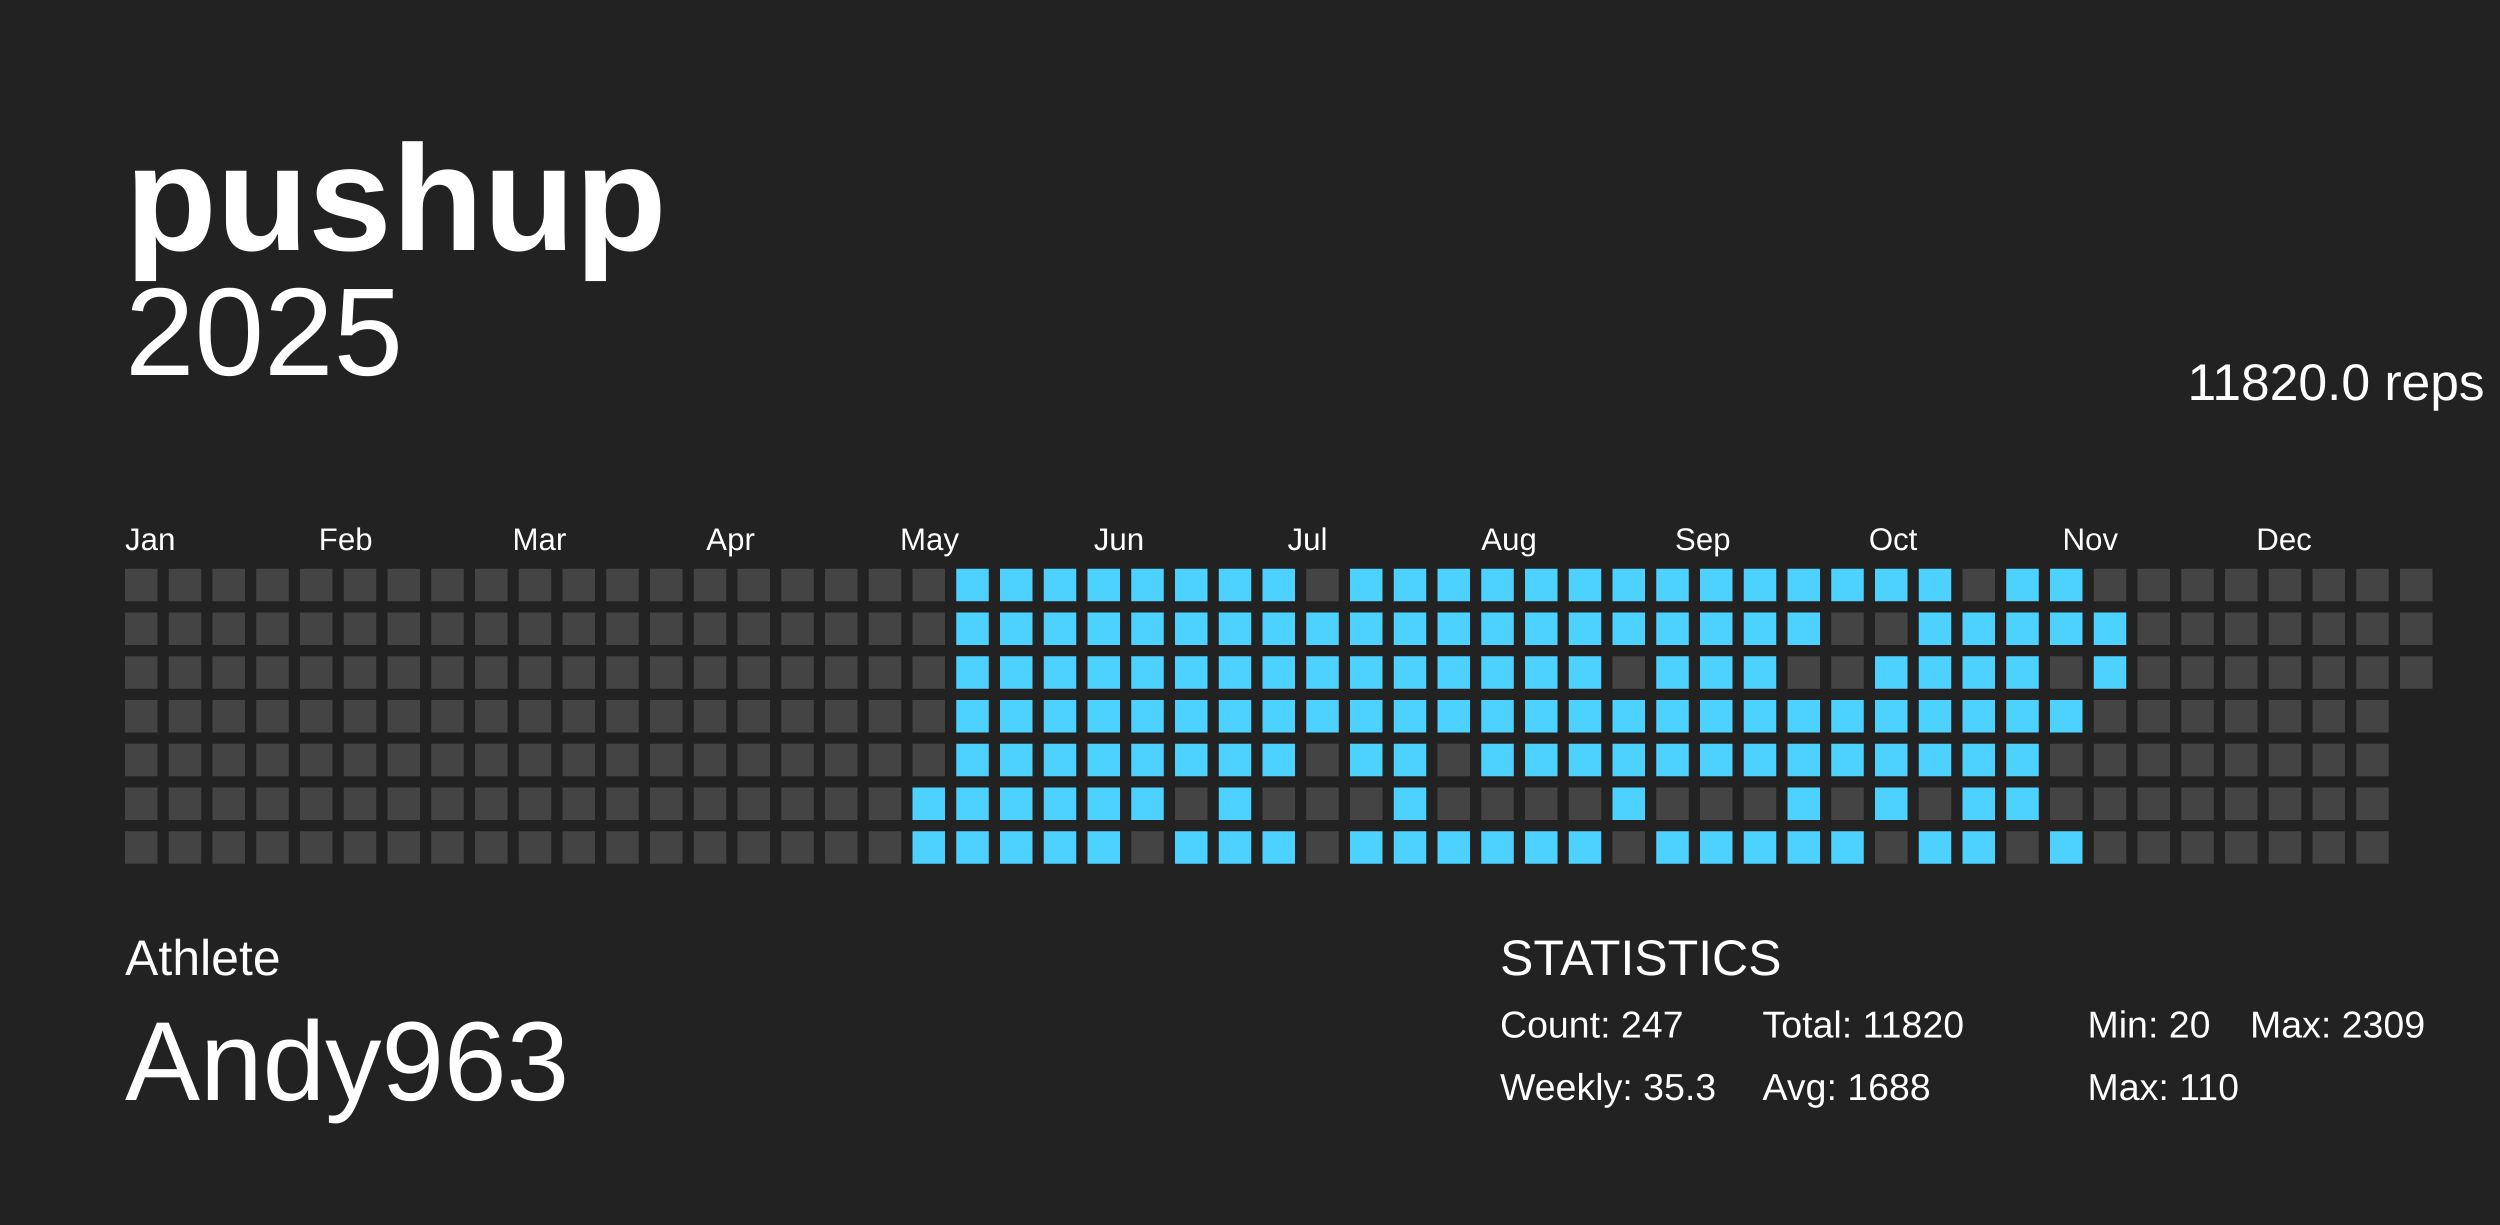
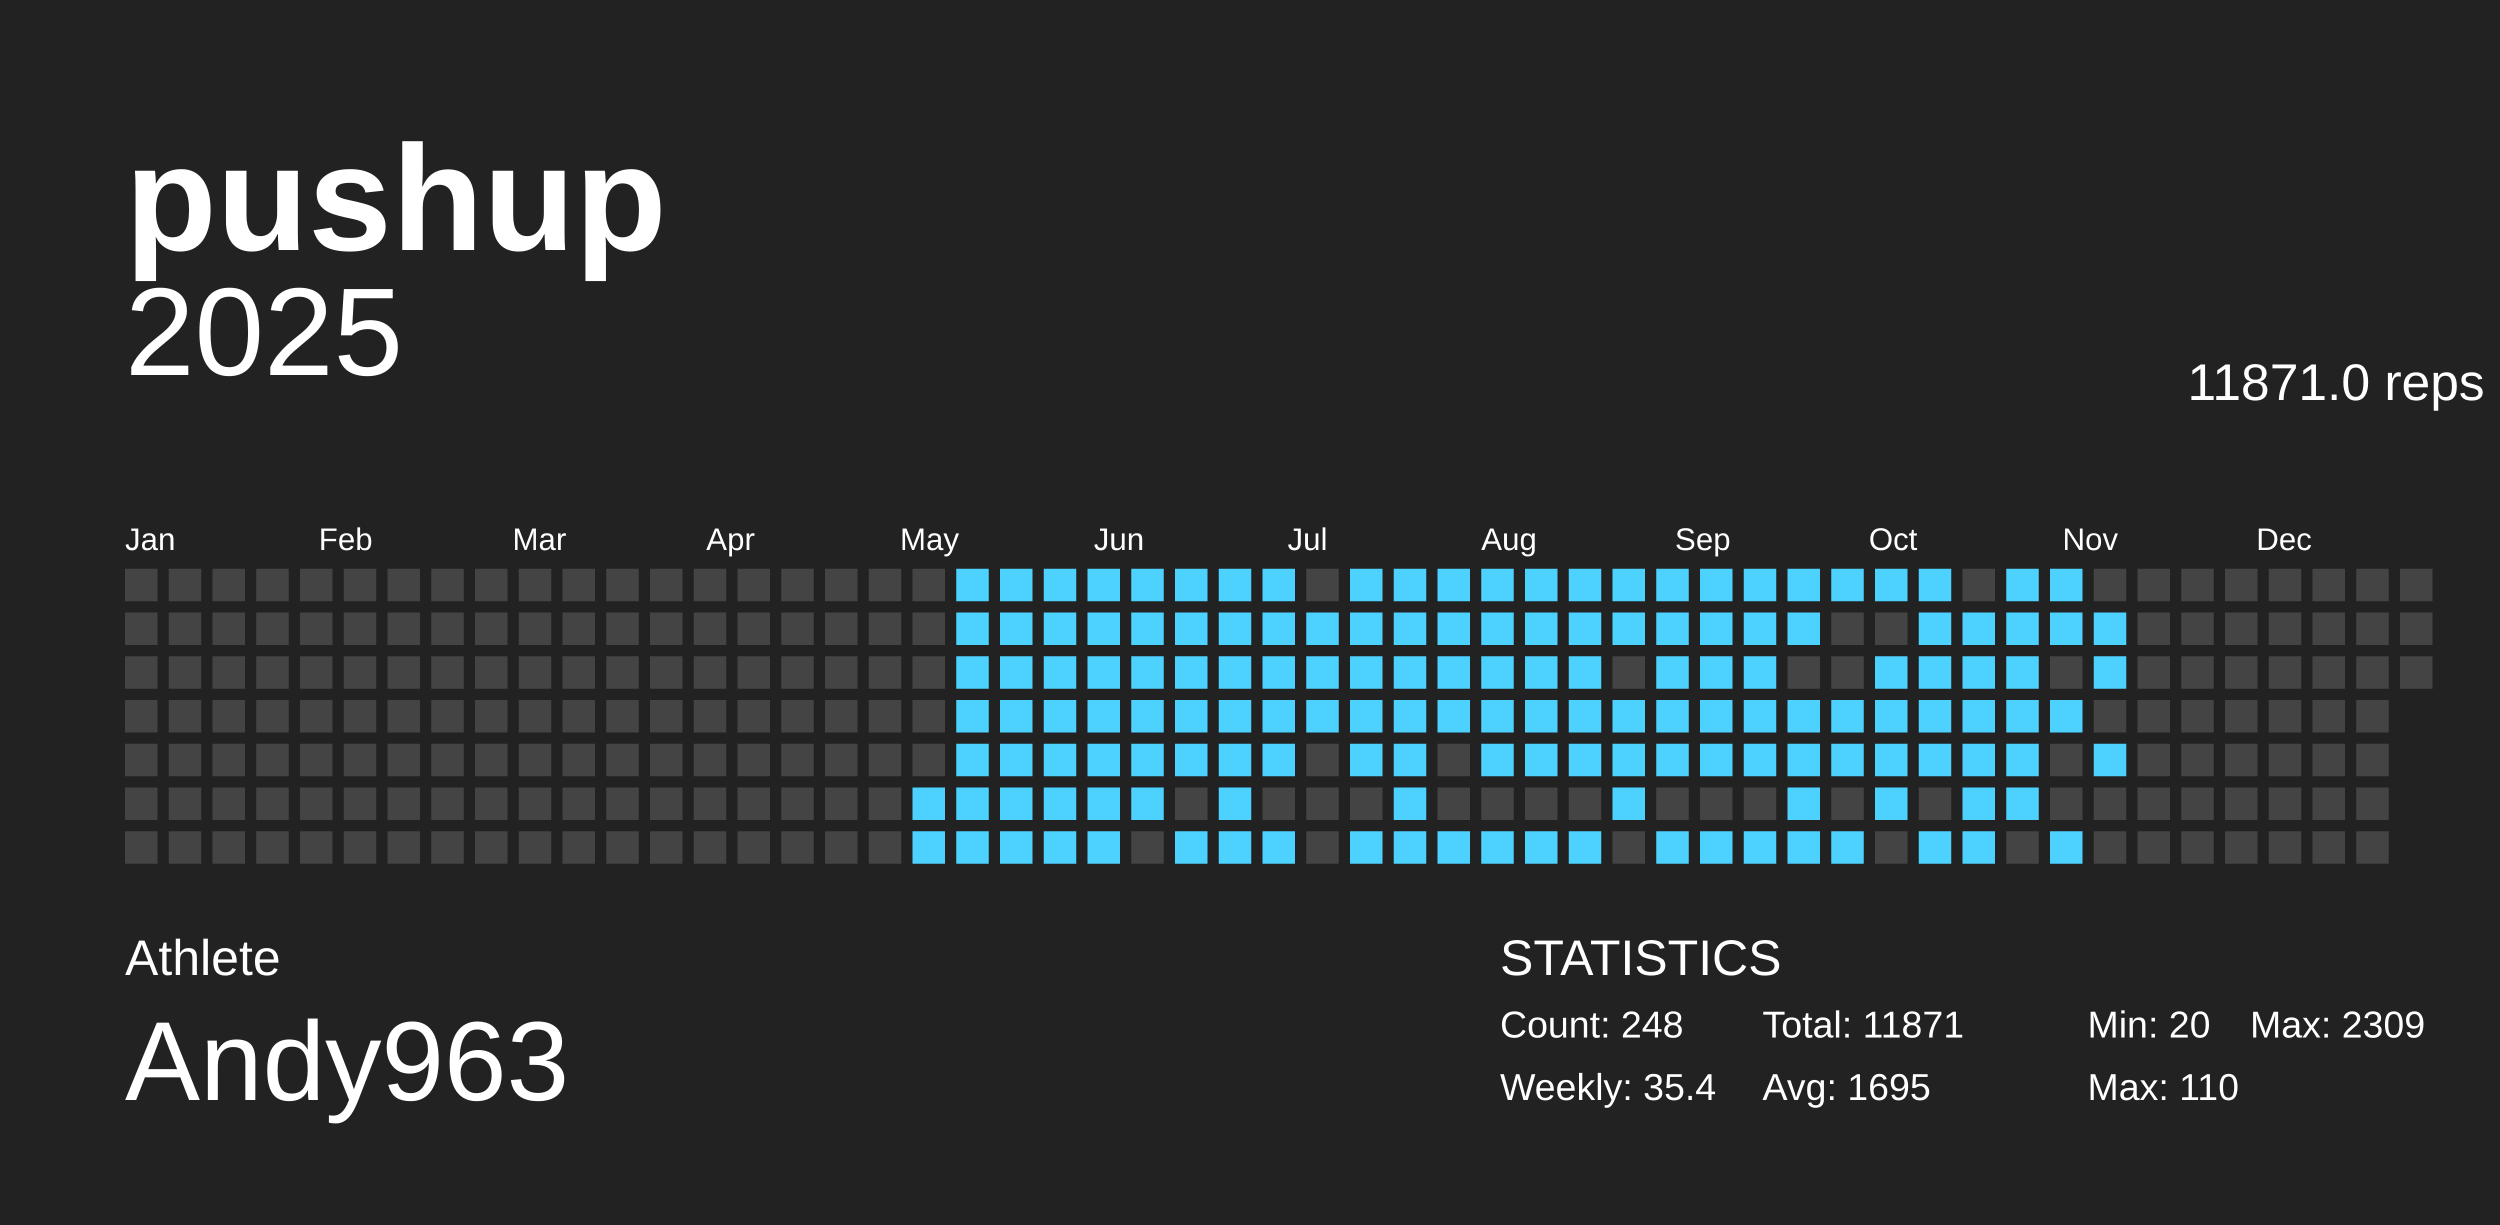
<svg xmlns="http://www.w3.org/2000/svg" baseProfile="full" height="98mm" version="1.1" viewBox="0,0,200,98" width="200mm">
  <defs />
  <g>
    <rect fill="#222222" height="98" width="200" x="0" y="0" />
    <g id="year2025">
      <text alignment-baseline="hanging" fill="#FFFFFF" style="font-size:10.0px; font-family:Arial;" x="10" y="30">2025</text>
-       <text alignment-baseline="hanging" fill="#FFFFFF" style="font-size:4.125px; font-family:Arial;" x="175" y="32">11820.0 reps</text>
+       <text alignment-baseline="hanging" fill="#FFFFFF" style="font-size:4.125px; font-family:Arial;" x="175" y="32">11871.0 reps</text>
      <text fill="#FFFFFF" style="font-size:2.5px; font-family:Arial" x="10.0" y="44">Jan</text>
      <text fill="#FFFFFF" style="font-size:2.5px; font-family:Arial" x="25.5" y="44">Feb</text>
      <text fill="#FFFFFF" style="font-size:2.5px; font-family:Arial" x="41.0" y="44">Mar</text>
      <text fill="#FFFFFF" style="font-size:2.5px; font-family:Arial" x="56.5" y="44">Apr</text>
      <text fill="#FFFFFF" style="font-size:2.5px; font-family:Arial" x="72.0" y="44">May</text>
      <text fill="#FFFFFF" style="font-size:2.5px; font-family:Arial" x="87.5" y="44">Jun</text>
      <text fill="#FFFFFF" style="font-size:2.5px; font-family:Arial" x="103.0" y="44">Jul</text>
      <text fill="#FFFFFF" style="font-size:2.5px; font-family:Arial" x="118.5" y="44">Aug</text>
      <text fill="#FFFFFF" style="font-size:2.5px; font-family:Arial" x="134.0" y="44">Sep</text>
      <text fill="#FFFFFF" style="font-size:2.5px; font-family:Arial" x="149.5" y="44">Oct</text>
      <text fill="#FFFFFF" style="font-size:2.5px; font-family:Arial" x="165.0" y="44">Nov</text>
      <text fill="#FFFFFF" style="font-size:2.5px; font-family:Arial" x="180.5" y="44">Dec</text>
      <rect fill="#444444" height="2.6" width="2.6" x="10.0" y="45.5" />
      <rect fill="#444444" height="2.6" width="2.6" x="10.0" y="49.0" />
      <rect fill="#444444" height="2.6" width="2.6" x="10.0" y="52.5" />
      <rect fill="#444444" height="2.6" width="2.6" x="10.0" y="56.0" />
      <rect fill="#444444" height="2.6" width="2.6" x="10.0" y="59.5" />
      <rect fill="#444444" height="2.6" width="2.6" x="10.0" y="63.0" />
      <rect fill="#444444" height="2.6" width="2.6" x="10.0" y="66.5" />
      <rect fill="#444444" height="2.6" width="2.6" x="13.5" y="45.5" />
      <rect fill="#444444" height="2.6" width="2.6" x="13.5" y="49.0" />
      <rect fill="#444444" height="2.6" width="2.6" x="13.5" y="52.5" />
      <rect fill="#444444" height="2.6" width="2.6" x="13.5" y="56.0" />
      <rect fill="#444444" height="2.6" width="2.6" x="13.5" y="59.5" />
      <rect fill="#444444" height="2.6" width="2.6" x="13.5" y="63.0" />
      <rect fill="#444444" height="2.6" width="2.6" x="13.5" y="66.5" />
      <rect fill="#444444" height="2.6" width="2.6" x="17.0" y="45.5" />
      <rect fill="#444444" height="2.6" width="2.6" x="17.0" y="49.0" />
      <rect fill="#444444" height="2.6" width="2.6" x="17.0" y="52.5" />
      <rect fill="#444444" height="2.6" width="2.6" x="17.0" y="56.0" />
      <rect fill="#444444" height="2.6" width="2.6" x="17.0" y="59.5" />
      <rect fill="#444444" height="2.6" width="2.6" x="17.0" y="63.0" />
      <rect fill="#444444" height="2.6" width="2.6" x="17.0" y="66.5" />
      <rect fill="#444444" height="2.6" width="2.6" x="20.5" y="45.5" />
      <rect fill="#444444" height="2.6" width="2.6" x="20.5" y="49.0" />
      <rect fill="#444444" height="2.6" width="2.6" x="20.5" y="52.5" />
      <rect fill="#444444" height="2.6" width="2.6" x="20.5" y="56.0" />
      <rect fill="#444444" height="2.6" width="2.6" x="20.5" y="59.5" />
      <rect fill="#444444" height="2.6" width="2.6" x="20.5" y="63.0" />
      <rect fill="#444444" height="2.6" width="2.6" x="20.5" y="66.5" />
      <rect fill="#444444" height="2.6" width="2.6" x="24.0" y="45.5" />
      <rect fill="#444444" height="2.6" width="2.6" x="24.0" y="49.0" />
      <rect fill="#444444" height="2.6" width="2.6" x="24.0" y="52.5" />
      <rect fill="#444444" height="2.6" width="2.6" x="24.0" y="56.0" />
      <rect fill="#444444" height="2.6" width="2.6" x="24.0" y="59.5" />
      <rect fill="#444444" height="2.6" width="2.6" x="24.0" y="63.0" />
      <rect fill="#444444" height="2.6" width="2.6" x="24.0" y="66.5" />
      <rect fill="#444444" height="2.6" width="2.6" x="27.5" y="45.5" />
      <rect fill="#444444" height="2.6" width="2.6" x="27.5" y="49.0" />
      <rect fill="#444444" height="2.6" width="2.6" x="27.5" y="52.5" />
      <rect fill="#444444" height="2.6" width="2.6" x="27.5" y="56.0" />
      <rect fill="#444444" height="2.6" width="2.6" x="27.5" y="59.5" />
      <rect fill="#444444" height="2.6" width="2.6" x="27.5" y="63.0" />
      <rect fill="#444444" height="2.6" width="2.6" x="27.5" y="66.5" />
      <rect fill="#444444" height="2.6" width="2.6" x="31.0" y="45.5" />
      <rect fill="#444444" height="2.6" width="2.6" x="31.0" y="49.0" />
      <rect fill="#444444" height="2.6" width="2.6" x="31.0" y="52.5" />
      <rect fill="#444444" height="2.6" width="2.6" x="31.0" y="56.0" />
      <rect fill="#444444" height="2.6" width="2.6" x="31.0" y="59.5" />
      <rect fill="#444444" height="2.6" width="2.6" x="31.0" y="63.0" />
      <rect fill="#444444" height="2.6" width="2.6" x="31.0" y="66.5" />
      <rect fill="#444444" height="2.6" width="2.6" x="34.5" y="45.5" />
      <rect fill="#444444" height="2.6" width="2.6" x="34.5" y="49.0" />
      <rect fill="#444444" height="2.6" width="2.6" x="34.5" y="52.5" />
      <rect fill="#444444" height="2.6" width="2.6" x="34.5" y="56.0" />
      <rect fill="#444444" height="2.6" width="2.6" x="34.5" y="59.5" />
      <rect fill="#444444" height="2.6" width="2.6" x="34.5" y="63.0" />
      <rect fill="#444444" height="2.6" width="2.6" x="34.5" y="66.5" />
      <rect fill="#444444" height="2.6" width="2.6" x="38.0" y="45.5" />
      <rect fill="#444444" height="2.6" width="2.6" x="38.0" y="49.0" />
      <rect fill="#444444" height="2.6" width="2.6" x="38.0" y="52.5" />
      <rect fill="#444444" height="2.6" width="2.6" x="38.0" y="56.0" />
      <rect fill="#444444" height="2.6" width="2.6" x="38.0" y="59.5" />
      <rect fill="#444444" height="2.6" width="2.6" x="38.0" y="63.0" />
      <rect fill="#444444" height="2.6" width="2.6" x="38.0" y="66.5" />
      <rect fill="#444444" height="2.6" width="2.6" x="41.5" y="45.5" />
      <rect fill="#444444" height="2.6" width="2.6" x="41.5" y="49.0" />
      <rect fill="#444444" height="2.6" width="2.6" x="41.5" y="52.5" />
      <rect fill="#444444" height="2.6" width="2.6" x="41.5" y="56.0" />
      <rect fill="#444444" height="2.6" width="2.6" x="41.5" y="59.5" />
      <rect fill="#444444" height="2.6" width="2.6" x="41.5" y="63.0" />
      <rect fill="#444444" height="2.6" width="2.6" x="41.5" y="66.5" />
      <rect fill="#444444" height="2.6" width="2.6" x="45.0" y="45.5" />
      <rect fill="#444444" height="2.6" width="2.6" x="45.0" y="49.0" />
      <rect fill="#444444" height="2.6" width="2.6" x="45.0" y="52.5" />
      <rect fill="#444444" height="2.6" width="2.6" x="45.0" y="56.0" />
      <rect fill="#444444" height="2.6" width="2.6" x="45.0" y="59.5" />
      <rect fill="#444444" height="2.6" width="2.6" x="45.0" y="63.0" />
      <rect fill="#444444" height="2.6" width="2.6" x="45.0" y="66.5" />
      <rect fill="#444444" height="2.6" width="2.6" x="48.5" y="45.5" />
      <rect fill="#444444" height="2.6" width="2.6" x="48.5" y="49.0" />
      <rect fill="#444444" height="2.6" width="2.6" x="48.5" y="52.5" />
      <rect fill="#444444" height="2.6" width="2.6" x="48.5" y="56.0" />
      <rect fill="#444444" height="2.6" width="2.6" x="48.5" y="59.5" />
      <rect fill="#444444" height="2.6" width="2.6" x="48.5" y="63.0" />
      <rect fill="#444444" height="2.6" width="2.6" x="48.5" y="66.5" />
      <rect fill="#444444" height="2.6" width="2.6" x="52.0" y="45.5" />
      <rect fill="#444444" height="2.6" width="2.6" x="52.0" y="49.0" />
      <rect fill="#444444" height="2.6" width="2.6" x="52.0" y="52.5" />
      <rect fill="#444444" height="2.6" width="2.6" x="52.0" y="56.0" />
      <rect fill="#444444" height="2.6" width="2.6" x="52.0" y="59.5" />
      <rect fill="#444444" height="2.6" width="2.6" x="52.0" y="63.0" />
      <rect fill="#444444" height="2.6" width="2.6" x="52.0" y="66.5" />
      <rect fill="#444444" height="2.6" width="2.6" x="55.5" y="45.5" />
      <rect fill="#444444" height="2.6" width="2.6" x="55.5" y="49.0" />
      <rect fill="#444444" height="2.6" width="2.6" x="55.5" y="52.5" />
      <rect fill="#444444" height="2.6" width="2.6" x="55.5" y="56.0" />
      <rect fill="#444444" height="2.6" width="2.6" x="55.5" y="59.5" />
      <rect fill="#444444" height="2.6" width="2.6" x="55.5" y="63.0" />
      <rect fill="#444444" height="2.6" width="2.6" x="55.5" y="66.5" />
      <rect fill="#444444" height="2.6" width="2.6" x="59.0" y="45.5" />
      <rect fill="#444444" height="2.6" width="2.6" x="59.0" y="49.0" />
      <rect fill="#444444" height="2.6" width="2.6" x="59.0" y="52.5" />
      <rect fill="#444444" height="2.6" width="2.6" x="59.0" y="56.0" />
      <rect fill="#444444" height="2.6" width="2.6" x="59.0" y="59.5" />
      <rect fill="#444444" height="2.6" width="2.6" x="59.0" y="63.0" />
      <rect fill="#444444" height="2.6" width="2.6" x="59.0" y="66.5" />
      <rect fill="#444444" height="2.6" width="2.6" x="62.5" y="45.5" />
      <rect fill="#444444" height="2.6" width="2.6" x="62.5" y="49.0" />
      <rect fill="#444444" height="2.6" width="2.6" x="62.5" y="52.5" />
      <rect fill="#444444" height="2.6" width="2.6" x="62.5" y="56.0" />
      <rect fill="#444444" height="2.6" width="2.6" x="62.5" y="59.5" />
      <rect fill="#444444" height="2.6" width="2.6" x="62.5" y="63.0" />
      <rect fill="#444444" height="2.6" width="2.6" x="62.5" y="66.5" />
      <rect fill="#444444" height="2.6" width="2.6" x="66.0" y="45.5" />
      <rect fill="#444444" height="2.6" width="2.6" x="66.0" y="49.0" />
      <rect fill="#444444" height="2.6" width="2.6" x="66.0" y="52.5" />
      <rect fill="#444444" height="2.6" width="2.6" x="66.0" y="56.0" />
      <rect fill="#444444" height="2.6" width="2.6" x="66.0" y="59.5" />
      <rect fill="#444444" height="2.6" width="2.6" x="66.0" y="63.0" />
      <rect fill="#444444" height="2.6" width="2.6" x="66.0" y="66.5" />
      <rect fill="#444444" height="2.6" width="2.6" x="69.5" y="45.5" />
      <rect fill="#444444" height="2.6" width="2.6" x="69.5" y="49.0" />
      <rect fill="#444444" height="2.6" width="2.6" x="69.5" y="52.5" />
      <rect fill="#444444" height="2.6" width="2.6" x="69.5" y="56.0" />
      <rect fill="#444444" height="2.6" width="2.6" x="69.5" y="59.5" />
      <rect fill="#444444" height="2.6" width="2.6" x="69.5" y="63.0" />
      <rect fill="#444444" height="2.6" width="2.6" x="69.5" y="66.5" />
      <rect fill="#444444" height="2.6" width="2.6" x="73.0" y="45.5" />
      <rect fill="#444444" height="2.6" width="2.6" x="73.0" y="49.0" />
      <rect fill="#444444" height="2.6" width="2.6" x="73.0" y="52.5" />
      <rect fill="#444444" height="2.6" width="2.6" x="73.0" y="56.0" />
      <rect fill="#444444" height="2.6" width="2.6" x="73.0" y="59.5" />
      <rect fill="#4dd2ff" height="2.6" width="2.6" x="73.0" y="63.0" />
      <rect fill="#4dd2ff" height="2.6" width="2.6" x="73.0" y="66.5" />
      <rect fill="#4dd2ff" height="2.6" width="2.6" x="76.5" y="45.5" />
      <rect fill="#4dd2ff" height="2.6" width="2.6" x="76.5" y="49.0" />
      <rect fill="#4dd2ff" height="2.6" width="2.6" x="76.5" y="52.5" />
      <rect fill="#4dd2ff" height="2.6" width="2.6" x="76.5" y="56.0" />
      <rect fill="#4dd2ff" height="2.6" width="2.6" x="76.5" y="59.5" />
      <rect fill="#4dd2ff" height="2.6" width="2.6" x="76.5" y="63.0" />
      <rect fill="#4dd2ff" height="2.6" width="2.6" x="76.5" y="66.5" />
      <rect fill="#4dd2ff" height="2.6" width="2.6" x="80.0" y="45.5" />
      <rect fill="#4dd2ff" height="2.6" width="2.6" x="80.0" y="49.0" />
      <rect fill="#4dd2ff" height="2.6" width="2.6" x="80.0" y="52.5" />
      <rect fill="#4dd2ff" height="2.6" width="2.6" x="80.0" y="56.0" />
      <rect fill="#4dd2ff" height="2.6" width="2.6" x="80.0" y="59.5" />
      <rect fill="#4dd2ff" height="2.6" width="2.6" x="80.0" y="63.0" />
      <rect fill="#4dd2ff" height="2.6" width="2.6" x="80.0" y="66.5" />
      <rect fill="#4dd2ff" height="2.6" width="2.6" x="83.5" y="45.5" />
      <rect fill="#4dd2ff" height="2.6" width="2.6" x="83.5" y="49.0" />
      <rect fill="#4dd2ff" height="2.6" width="2.6" x="83.5" y="52.5" />
      <rect fill="#4dd2ff" height="2.6" width="2.6" x="83.5" y="56.0" />
      <rect fill="#4dd2ff" height="2.6" width="2.6" x="83.5" y="59.5" />
      <rect fill="#4dd2ff" height="2.6" width="2.6" x="83.5" y="63.0" />
      <rect fill="#4dd2ff" height="2.6" width="2.6" x="83.5" y="66.5" />
      <rect fill="#4dd2ff" height="2.6" width="2.6" x="87.0" y="45.5" />
      <rect fill="#4dd2ff" height="2.6" width="2.6" x="87.0" y="49.0" />
      <rect fill="#4dd2ff" height="2.6" width="2.6" x="87.0" y="52.5" />
      <rect fill="#4dd2ff" height="2.6" width="2.6" x="87.0" y="56.0" />
      <rect fill="#4dd2ff" height="2.6" width="2.6" x="87.0" y="59.5" />
      <rect fill="#4dd2ff" height="2.6" width="2.6" x="87.0" y="63.0" />
      <rect fill="#4dd2ff" height="2.6" width="2.6" x="87.0" y="66.5" />
      <rect fill="#4dd2ff" height="2.6" width="2.6" x="90.5" y="45.5" />
      <rect fill="#4dd2ff" height="2.6" width="2.6" x="90.5" y="49.0" />
      <rect fill="#4dd2ff" height="2.6" width="2.6" x="90.5" y="52.5" />
      <rect fill="#4dd2ff" height="2.6" width="2.6" x="90.5" y="56.0" />
      <rect fill="#4dd2ff" height="2.6" width="2.6" x="90.5" y="59.5" />
      <rect fill="#4dd2ff" height="2.6" width="2.6" x="90.5" y="63.0" />
      <rect fill="#444444" height="2.6" width="2.6" x="90.5" y="66.5" />
      <rect fill="#4dd2ff" height="2.6" width="2.6" x="94.0" y="45.5" />
      <rect fill="#4dd2ff" height="2.6" width="2.6" x="94.0" y="49.0" />
      <rect fill="#4dd2ff" height="2.6" width="2.6" x="94.0" y="52.5" />
      <rect fill="#4dd2ff" height="2.6" width="2.6" x="94.0" y="56.0" />
      <rect fill="#4dd2ff" height="2.6" width="2.6" x="94.0" y="59.5" />
      <rect fill="#444444" height="2.6" width="2.6" x="94.0" y="63.0" />
      <rect fill="#4dd2ff" height="2.6" width="2.6" x="94.0" y="66.5" />
      <rect fill="#4dd2ff" height="2.6" width="2.6" x="97.5" y="45.5" />
      <rect fill="#4dd2ff" height="2.6" width="2.6" x="97.5" y="49.0" />
      <rect fill="#4dd2ff" height="2.6" width="2.6" x="97.5" y="52.5" />
      <rect fill="#4dd2ff" height="2.6" width="2.6" x="97.5" y="56.0" />
      <rect fill="#4dd2ff" height="2.6" width="2.6" x="97.5" y="59.5" />
      <rect fill="#4dd2ff" height="2.6" width="2.6" x="97.5" y="63.0" />
      <rect fill="#4dd2ff" height="2.6" width="2.6" x="97.5" y="66.5" />
      <rect fill="#4dd2ff" height="2.6" width="2.6" x="101.0" y="45.5" />
      <rect fill="#4dd2ff" height="2.6" width="2.6" x="101.0" y="49.0" />
      <rect fill="#4dd2ff" height="2.6" width="2.6" x="101.0" y="52.5" />
      <rect fill="#4dd2ff" height="2.6" width="2.6" x="101.0" y="56.0" />
      <rect fill="#4dd2ff" height="2.6" width="2.6" x="101.0" y="59.5" />
      <rect fill="#444444" height="2.6" width="2.6" x="101.0" y="63.0" />
      <rect fill="#4dd2ff" height="2.6" width="2.6" x="101.0" y="66.5" />
      <rect fill="#444444" height="2.6" width="2.6" x="104.5" y="45.5" />
      <rect fill="#4dd2ff" height="2.6" width="2.6" x="104.5" y="49.0" />
      <rect fill="#4dd2ff" height="2.6" width="2.6" x="104.5" y="52.5" />
      <rect fill="#4dd2ff" height="2.6" width="2.6" x="104.5" y="56.0" />
      <rect fill="#444444" height="2.6" width="2.6" x="104.5" y="59.5" />
      <rect fill="#444444" height="2.6" width="2.6" x="104.5" y="63.0" />
      <rect fill="#444444" height="2.6" width="2.6" x="104.5" y="66.5" />
      <rect fill="#4dd2ff" height="2.6" width="2.6" x="108.0" y="45.5" />
      <rect fill="#4dd2ff" height="2.6" width="2.6" x="108.0" y="49.0" />
      <rect fill="#4dd2ff" height="2.6" width="2.6" x="108.0" y="52.5" />
      <rect fill="#4dd2ff" height="2.6" width="2.6" x="108.0" y="56.0" />
      <rect fill="#4dd2ff" height="2.6" width="2.6" x="108.0" y="59.5" />
      <rect fill="#444444" height="2.6" width="2.6" x="108.0" y="63.0" />
      <rect fill="#4dd2ff" height="2.6" width="2.6" x="108.0" y="66.5" />
      <rect fill="#4dd2ff" height="2.6" width="2.6" x="111.5" y="45.5" />
      <rect fill="#4dd2ff" height="2.6" width="2.6" x="111.5" y="49.0" />
      <rect fill="#4dd2ff" height="2.6" width="2.6" x="111.5" y="52.5" />
      <rect fill="#4dd2ff" height="2.6" width="2.6" x="111.5" y="56.0" />
      <rect fill="#4dd2ff" height="2.6" width="2.6" x="111.5" y="59.5" />
      <rect fill="#4dd2ff" height="2.6" width="2.6" x="111.5" y="63.0" />
      <rect fill="#4dd2ff" height="2.6" width="2.6" x="111.5" y="66.5" />
      <rect fill="#4dd2ff" height="2.6" width="2.6" x="115.0" y="45.5" />
      <rect fill="#4dd2ff" height="2.6" width="2.6" x="115.0" y="49.0" />
      <rect fill="#4dd2ff" height="2.6" width="2.6" x="115.0" y="52.5" />
      <rect fill="#4dd2ff" height="2.6" width="2.6" x="115.0" y="56.0" />
      <rect fill="#444444" height="2.6" width="2.6" x="115.0" y="59.5" />
      <rect fill="#444444" height="2.6" width="2.6" x="115.0" y="63.0" />
      <rect fill="#4dd2ff" height="2.6" width="2.6" x="115.0" y="66.5" />
      <rect fill="#4dd2ff" height="2.6" width="2.6" x="118.5" y="45.5" />
      <rect fill="#4dd2ff" height="2.6" width="2.6" x="118.5" y="49.0" />
      <rect fill="#4dd2ff" height="2.6" width="2.6" x="118.5" y="52.5" />
      <rect fill="#4dd2ff" height="2.6" width="2.6" x="118.5" y="56.0" />
      <rect fill="#4dd2ff" height="2.6" width="2.6" x="118.5" y="59.5" />
      <rect fill="#444444" height="2.6" width="2.6" x="118.5" y="63.0" />
      <rect fill="#4dd2ff" height="2.6" width="2.6" x="118.5" y="66.5" />
      <rect fill="#4dd2ff" height="2.6" width="2.6" x="122.0" y="45.5" />
      <rect fill="#4dd2ff" height="2.6" width="2.6" x="122.0" y="49.0" />
      <rect fill="#4dd2ff" height="2.6" width="2.6" x="122.0" y="52.5" />
      <rect fill="#4dd2ff" height="2.6" width="2.6" x="122.0" y="56.0" />
      <rect fill="#4dd2ff" height="2.6" width="2.6" x="122.0" y="59.5" />
      <rect fill="#444444" height="2.6" width="2.6" x="122.0" y="63.0" />
      <rect fill="#4dd2ff" height="2.6" width="2.6" x="122.0" y="66.5" />
      <rect fill="#4dd2ff" height="2.6" width="2.6" x="125.5" y="45.5" />
      <rect fill="#4dd2ff" height="2.6" width="2.6" x="125.5" y="49.0" />
      <rect fill="#4dd2ff" height="2.6" width="2.6" x="125.5" y="52.5" />
      <rect fill="#4dd2ff" height="2.6" width="2.6" x="125.5" y="56.0" />
      <rect fill="#4dd2ff" height="2.6" width="2.6" x="125.5" y="59.5" />
      <rect fill="#444444" height="2.6" width="2.6" x="125.5" y="63.0" />
      <rect fill="#4dd2ff" height="2.6" width="2.6" x="125.5" y="66.5" />
      <rect fill="#4dd2ff" height="2.6" width="2.6" x="129.0" y="45.5" />
      <rect fill="#4dd2ff" height="2.6" width="2.6" x="129.0" y="49.0" />
      <rect fill="#444444" height="2.6" width="2.6" x="129.0" y="52.5" />
      <rect fill="#4dd2ff" height="2.6" width="2.6" x="129.0" y="56.0" />
      <rect fill="#4dd2ff" height="2.6" width="2.6" x="129.0" y="59.5" />
      <rect fill="#4dd2ff" height="2.6" width="2.6" x="129.0" y="63.0" />
      <rect fill="#444444" height="2.6" width="2.6" x="129.0" y="66.5" />
      <rect fill="#4dd2ff" height="2.6" width="2.6" x="132.5" y="45.5" />
      <rect fill="#4dd2ff" height="2.6" width="2.6" x="132.5" y="49.0" />
      <rect fill="#4dd2ff" height="2.6" width="2.6" x="132.5" y="52.5" />
      <rect fill="#4dd2ff" height="2.6" width="2.6" x="132.5" y="56.0" />
      <rect fill="#4dd2ff" height="2.6" width="2.6" x="132.5" y="59.5" />
      <rect fill="#444444" height="2.6" width="2.6" x="132.5" y="63.0" />
      <rect fill="#4dd2ff" height="2.6" width="2.6" x="132.5" y="66.5" />
      <rect fill="#4dd2ff" height="2.6" width="2.6" x="136.0" y="45.5" />
      <rect fill="#4dd2ff" height="2.6" width="2.6" x="136.0" y="49.0" />
      <rect fill="#4dd2ff" height="2.6" width="2.6" x="136.0" y="52.5" />
      <rect fill="#4dd2ff" height="2.6" width="2.6" x="136.0" y="56.0" />
      <rect fill="#4dd2ff" height="2.6" width="2.6" x="136.0" y="59.5" />
      <rect fill="#444444" height="2.6" width="2.6" x="136.0" y="63.0" />
      <rect fill="#4dd2ff" height="2.6" width="2.6" x="136.0" y="66.5" />
      <rect fill="#4dd2ff" height="2.6" width="2.6" x="139.5" y="45.5" />
      <rect fill="#4dd2ff" height="2.6" width="2.6" x="139.5" y="49.0" />
      <rect fill="#4dd2ff" height="2.6" width="2.6" x="139.5" y="52.5" />
      <rect fill="#4dd2ff" height="2.6" width="2.6" x="139.5" y="56.0" />
      <rect fill="#4dd2ff" height="2.6" width="2.6" x="139.5" y="59.5" />
      <rect fill="#444444" height="2.6" width="2.6" x="139.5" y="63.0" />
      <rect fill="#4dd2ff" height="2.6" width="2.6" x="139.5" y="66.5" />
      <rect fill="#4dd2ff" height="2.6" width="2.6" x="143.0" y="45.5" />
      <rect fill="#4dd2ff" height="2.6" width="2.6" x="143.0" y="49.0" />
      <rect fill="#444444" height="2.6" width="2.6" x="143.0" y="52.5" />
      <rect fill="#4dd2ff" height="2.6" width="2.6" x="143.0" y="56.0" />
      <rect fill="#4dd2ff" height="2.6" width="2.6" x="143.0" y="59.5" />
      <rect fill="#4dd2ff" height="2.6" width="2.6" x="143.0" y="63.0" />
      <rect fill="#4dd2ff" height="2.6" width="2.6" x="143.0" y="66.5" />
      <rect fill="#4dd2ff" height="2.6" width="2.6" x="146.5" y="45.5" />
      <rect fill="#444444" height="2.6" width="2.6" x="146.5" y="49.0" />
      <rect fill="#444444" height="2.6" width="2.6" x="146.5" y="52.5" />
      <rect fill="#4dd2ff" height="2.6" width="2.6" x="146.5" y="56.0" />
      <rect fill="#4dd2ff" height="2.6" width="2.6" x="146.5" y="59.5" />
      <rect fill="#444444" height="2.6" width="2.6" x="146.5" y="63.0" />
      <rect fill="#4dd2ff" height="2.6" width="2.6" x="146.5" y="66.5" />
      <rect fill="#4dd2ff" height="2.6" width="2.6" x="150.0" y="45.5" />
      <rect fill="#444444" height="2.6" width="2.6" x="150.0" y="49.0" />
      <rect fill="#4dd2ff" height="2.6" width="2.6" x="150.0" y="52.5" />
      <rect fill="#4dd2ff" height="2.6" width="2.6" x="150.0" y="56.0" />
      <rect fill="#4dd2ff" height="2.6" width="2.6" x="150.0" y="59.5" />
      <rect fill="#4dd2ff" height="2.6" width="2.6" x="150.0" y="63.0" />
      <rect fill="#444444" height="2.6" width="2.6" x="150.0" y="66.5" />
      <rect fill="#4dd2ff" height="2.6" width="2.6" x="153.5" y="45.5" />
      <rect fill="#4dd2ff" height="2.6" width="2.6" x="153.5" y="49.0" />
      <rect fill="#4dd2ff" height="2.6" width="2.6" x="153.5" y="52.5" />
      <rect fill="#4dd2ff" height="2.6" width="2.6" x="153.5" y="56.0" />
      <rect fill="#4dd2ff" height="2.6" width="2.6" x="153.5" y="59.5" />
      <rect fill="#444444" height="2.6" width="2.6" x="153.5" y="63.0" />
      <rect fill="#4dd2ff" height="2.6" width="2.6" x="153.5" y="66.5" />
      <rect fill="#444444" height="2.6" width="2.6" x="157.0" y="45.5" />
      <rect fill="#4dd2ff" height="2.6" width="2.6" x="157.0" y="49.0" />
      <rect fill="#4dd2ff" height="2.6" width="2.6" x="157.0" y="52.5" />
      <rect fill="#4dd2ff" height="2.6" width="2.6" x="157.0" y="56.0" />
      <rect fill="#4dd2ff" height="2.6" width="2.6" x="157.0" y="59.5" />
      <rect fill="#4dd2ff" height="2.6" width="2.6" x="157.0" y="63.0" />
      <rect fill="#4dd2ff" height="2.6" width="2.6" x="157.0" y="66.5" />
      <rect fill="#4dd2ff" height="2.6" width="2.6" x="160.5" y="45.5" />
      <rect fill="#4dd2ff" height="2.6" width="2.6" x="160.5" y="49.0" />
      <rect fill="#4dd2ff" height="2.6" width="2.6" x="160.5" y="52.5" />
      <rect fill="#4dd2ff" height="2.6" width="2.6" x="160.5" y="56.0" />
      <rect fill="#4dd2ff" height="2.6" width="2.6" x="160.5" y="59.5" />
      <rect fill="#4dd2ff" height="2.6" width="2.6" x="160.5" y="63.0" />
      <rect fill="#444444" height="2.6" width="2.6" x="160.5" y="66.5" />
      <rect fill="#4dd2ff" height="2.6" width="2.6" x="164.0" y="45.5" />
      <rect fill="#4dd2ff" height="2.6" width="2.6" x="164.0" y="49.0" />
      <rect fill="#444444" height="2.6" width="2.6" x="164.0" y="52.5" />
      <rect fill="#4dd2ff" height="2.6" width="2.6" x="164.0" y="56.0" />
      <rect fill="#444444" height="2.6" width="2.6" x="164.0" y="59.5" />
      <rect fill="#444444" height="2.6" width="2.6" x="164.0" y="63.0" />
      <rect fill="#4dd2ff" height="2.6" width="2.6" x="164.0" y="66.5" />
      <rect fill="#444444" height="2.6" width="2.6" x="167.5" y="45.5" />
      <rect fill="#4dd2ff" height="2.6" width="2.6" x="167.5" y="49.0" />
      <rect fill="#4dd2ff" height="2.6" width="2.6" x="167.5" y="52.5" />
      <rect fill="#444444" height="2.6" width="2.6" x="167.5" y="56.0" />
-       <rect fill="#444444" height="2.6" width="2.6" x="167.5" y="59.5" />
+       <rect fill="#4dd2ff" height="2.6" width="2.6" x="167.5" y="59.5" />
      <rect fill="#444444" height="2.6" width="2.6" x="167.5" y="63.0" />
      <rect fill="#444444" height="2.6" width="2.6" x="167.5" y="66.5" />
      <rect fill="#444444" height="2.6" width="2.6" x="171.0" y="45.5" />
      <rect fill="#444444" height="2.6" width="2.6" x="171.0" y="49.0" />
      <rect fill="#444444" height="2.6" width="2.6" x="171.0" y="52.5" />
      <rect fill="#444444" height="2.6" width="2.6" x="171.0" y="56.0" />
      <rect fill="#444444" height="2.6" width="2.6" x="171.0" y="59.5" />
      <rect fill="#444444" height="2.6" width="2.6" x="171.0" y="63.0" />
      <rect fill="#444444" height="2.6" width="2.6" x="171.0" y="66.5" />
      <rect fill="#444444" height="2.6" width="2.6" x="174.5" y="45.5" />
      <rect fill="#444444" height="2.6" width="2.6" x="174.5" y="49.0" />
      <rect fill="#444444" height="2.6" width="2.6" x="174.5" y="52.5" />
      <rect fill="#444444" height="2.6" width="2.6" x="174.5" y="56.0" />
      <rect fill="#444444" height="2.6" width="2.6" x="174.5" y="59.5" />
      <rect fill="#444444" height="2.6" width="2.6" x="174.5" y="63.0" />
      <rect fill="#444444" height="2.6" width="2.6" x="174.5" y="66.5" />
      <rect fill="#444444" height="2.6" width="2.6" x="178.0" y="45.5" />
      <rect fill="#444444" height="2.6" width="2.6" x="178.0" y="49.0" />
      <rect fill="#444444" height="2.6" width="2.6" x="178.0" y="52.5" />
      <rect fill="#444444" height="2.6" width="2.6" x="178.0" y="56.0" />
      <rect fill="#444444" height="2.6" width="2.6" x="178.0" y="59.5" />
      <rect fill="#444444" height="2.6" width="2.6" x="178.0" y="63.0" />
      <rect fill="#444444" height="2.6" width="2.6" x="178.0" y="66.5" />
      <rect fill="#444444" height="2.6" width="2.6" x="181.5" y="45.5" />
      <rect fill="#444444" height="2.6" width="2.6" x="181.5" y="49.0" />
      <rect fill="#444444" height="2.6" width="2.6" x="181.5" y="52.5" />
      <rect fill="#444444" height="2.6" width="2.6" x="181.5" y="56.0" />
      <rect fill="#444444" height="2.6" width="2.6" x="181.5" y="59.5" />
      <rect fill="#444444" height="2.6" width="2.6" x="181.5" y="63.0" />
      <rect fill="#444444" height="2.6" width="2.6" x="181.5" y="66.5" />
      <rect fill="#444444" height="2.6" width="2.6" x="185.0" y="45.5" />
      <rect fill="#444444" height="2.6" width="2.6" x="185.0" y="49.0" />
      <rect fill="#444444" height="2.6" width="2.6" x="185.0" y="52.5" />
      <rect fill="#444444" height="2.6" width="2.6" x="185.0" y="56.0" />
      <rect fill="#444444" height="2.6" width="2.6" x="185.0" y="59.5" />
      <rect fill="#444444" height="2.6" width="2.6" x="185.0" y="63.0" />
      <rect fill="#444444" height="2.6" width="2.6" x="185.0" y="66.5" />
      <rect fill="#444444" height="2.6" width="2.6" x="188.5" y="45.5" />
      <rect fill="#444444" height="2.6" width="2.6" x="188.5" y="49.0" />
      <rect fill="#444444" height="2.6" width="2.6" x="188.5" y="52.5" />
      <rect fill="#444444" height="2.6" width="2.6" x="188.5" y="56.0" />
      <rect fill="#444444" height="2.6" width="2.6" x="188.5" y="59.5" />
      <rect fill="#444444" height="2.6" width="2.6" x="188.5" y="63.0" />
      <rect fill="#444444" height="2.6" width="2.6" x="188.5" y="66.5" />
      <rect fill="#444444" height="2.6" width="2.6" x="192.0" y="45.5" />
      <rect fill="#444444" height="2.6" width="2.6" x="192.0" y="49.0" />
      <rect fill="#444444" height="2.6" width="2.6" x="192.0" y="52.5" />
    </g>
  </g>
  <text fill="#FFFFFF" style="font-size:12px; font-family:Arial; font-weight:bold;" x="10" y="20">pushup</text>
  <text fill="#FFFFFF" style="font-size:4px; font-family:Arial" x="10" y="78">Athlete</text>
  <text fill="#FFFFFF" style="font-size:9px; font-family:Arial" x="10" y="88">Andy963</text>
  <text fill="#FFFFFF" style="font-size:4px; font-family:Arial" x="120" y="78">STATISTICS</text>
-   <text fill="#FFFFFF" style="font-size:3px; font-family:Arial" x="120" y="83">Count: 247</text>
-   <text fill="#FFFFFF" style="font-size:3px; font-family:Arial" x="120" y="88">Weekly: 35.3</text>
-   <text fill="#FFFFFF" style="font-size:3px; font-family:Arial" x="141" y="83">Total: 11820</text>
-   <text fill="#FFFFFF" style="font-size:3px; font-family:Arial" x="141" y="88">Avg: 1688</text>
+   <text fill="#FFFFFF" style="font-size:3px; font-family:Arial" x="120" y="83">Count: 248</text>
+   <text fill="#FFFFFF" style="font-size:3px; font-family:Arial" x="120" y="88">Weekly: 35.4</text>
+   <text fill="#FFFFFF" style="font-size:3px; font-family:Arial" x="141" y="83">Total: 11871</text>
+   <text fill="#FFFFFF" style="font-size:3px; font-family:Arial" x="141" y="88">Avg: 1695</text>
  <text fill="#FFFFFF" style="font-size:3px; font-family:Arial" x="167" y="83">Min: 20</text>
  <text fill="#FFFFFF" style="font-size:3px; font-family:Arial" x="167" y="88">Max: 110</text>
  <text fill="#FFFFFF" style="font-size:3px; font-family:Arial" x="180" y="83">Max: 2309</text>
</svg>
